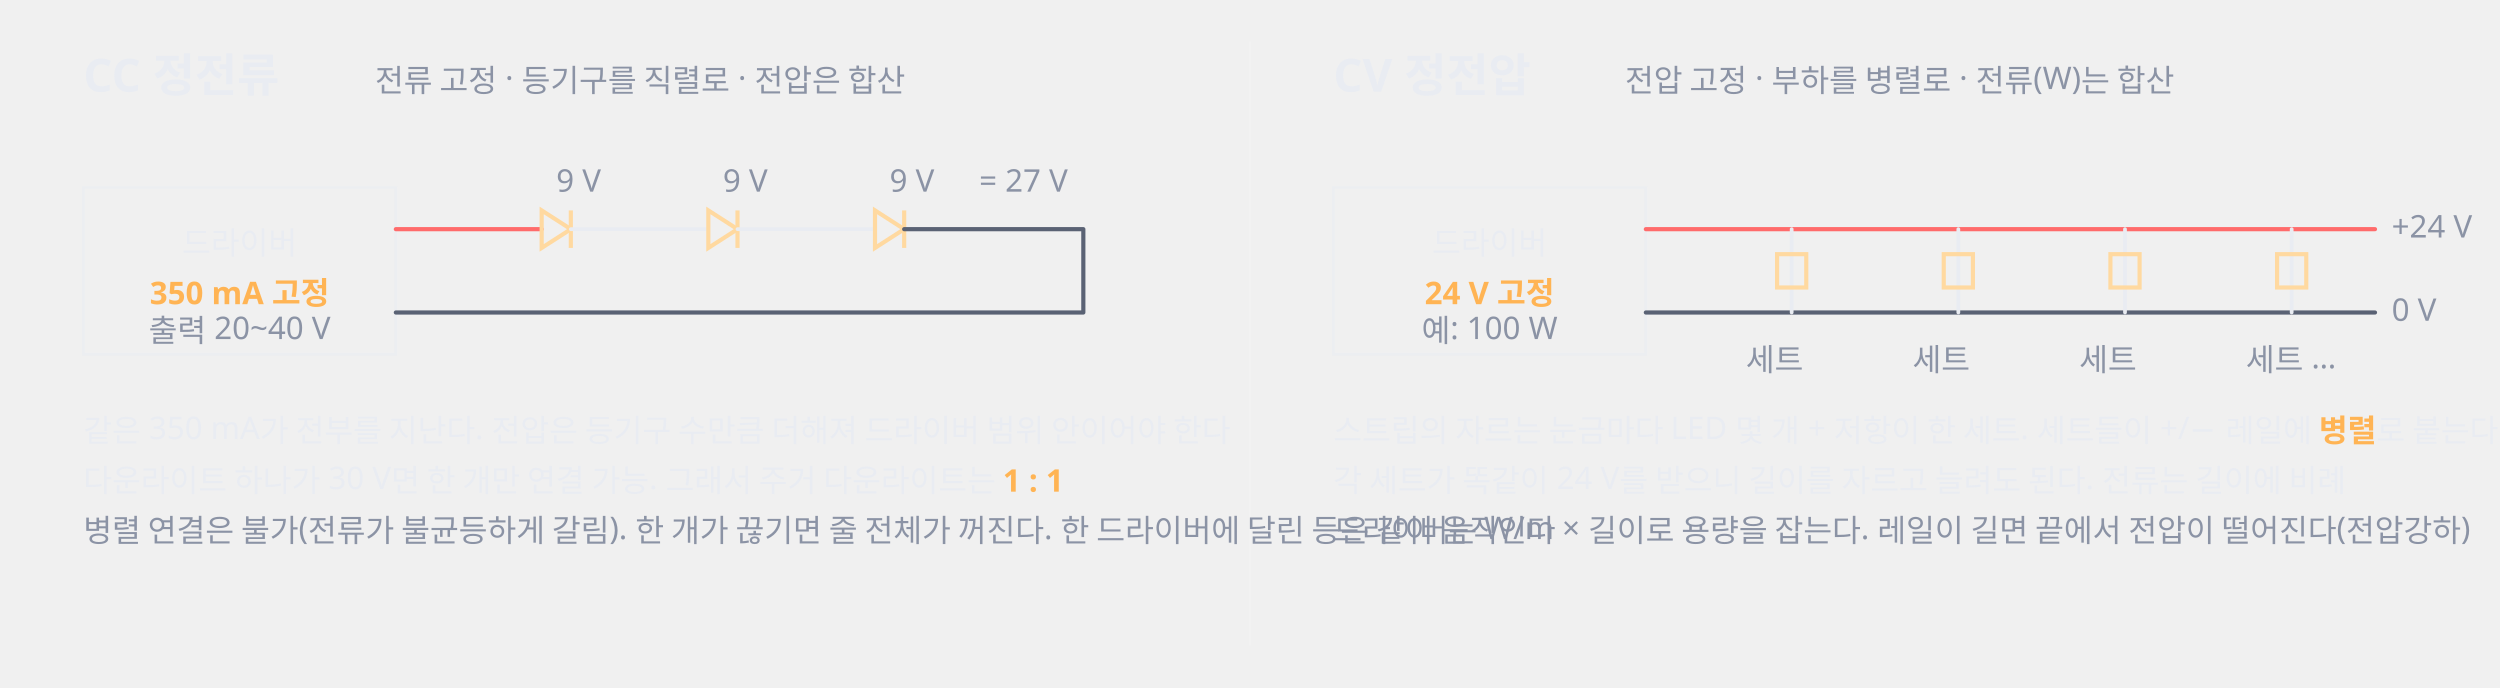
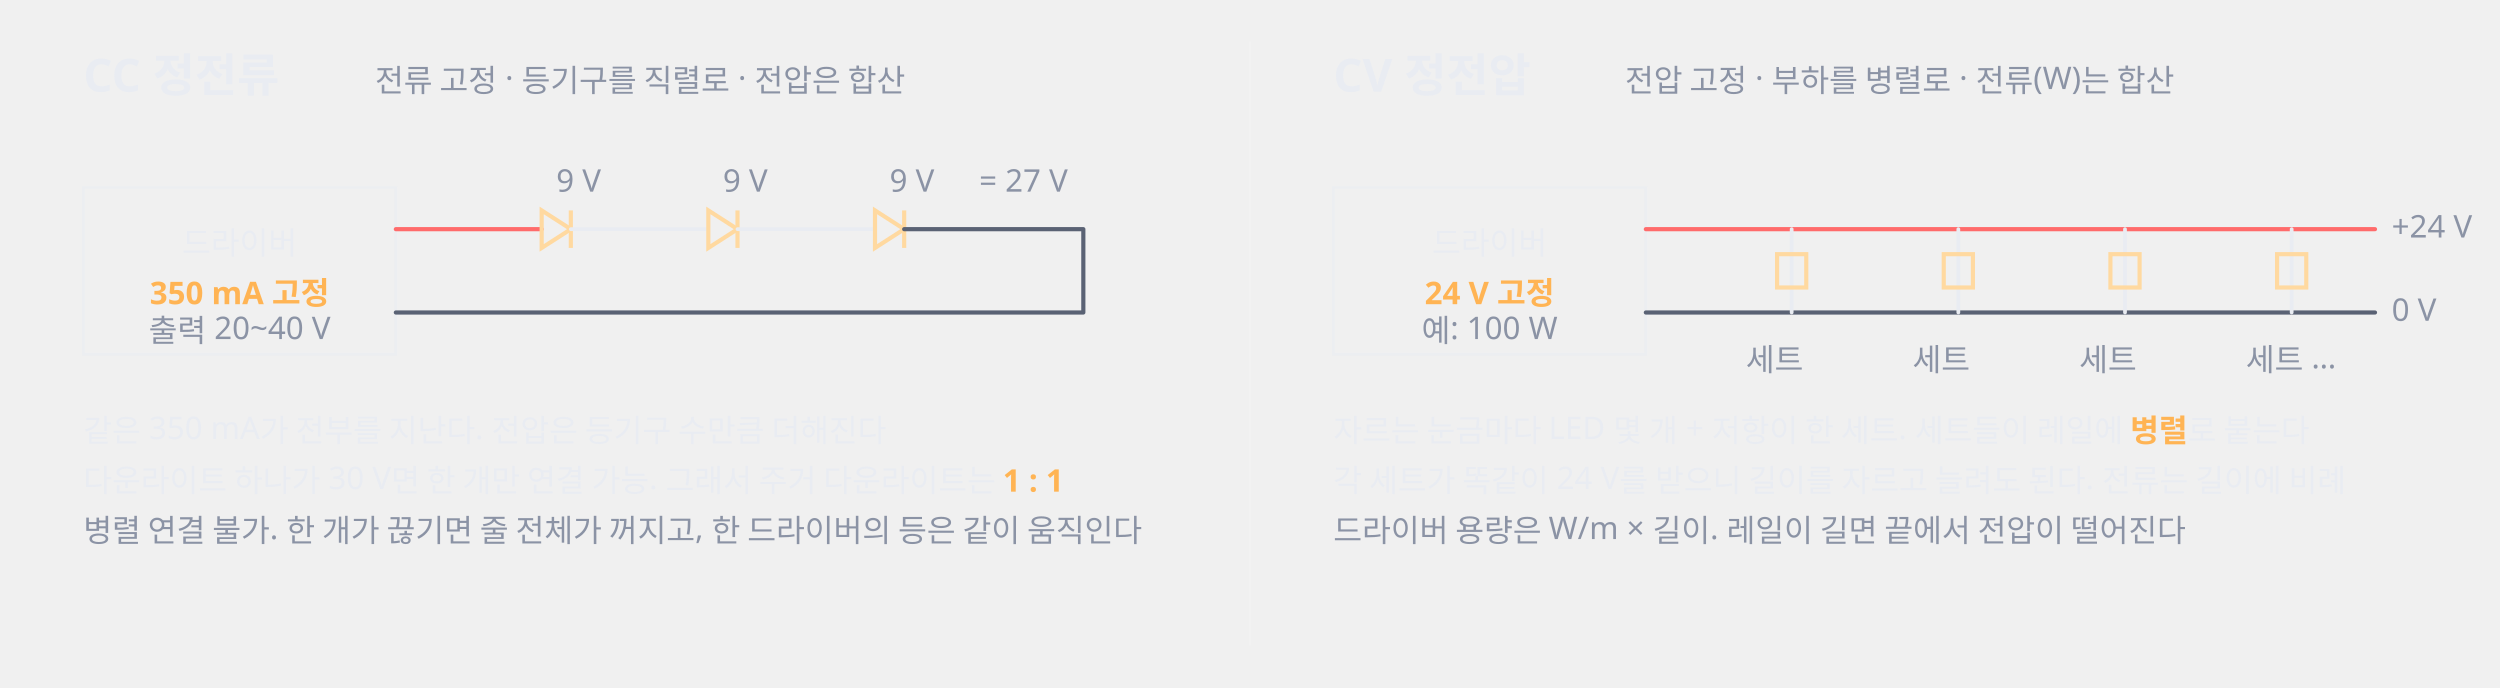
<svg xmlns="http://www.w3.org/2000/svg" viewBox="0 0 1200 330" font-family="Pretendard, Apple SD Gothic Neo, sans-serif">
  <defs>
    <style>
    .box{fill:none;stroke:#e9ecf2;stroke-opacity:.55;stroke-width:1.3}
    .w{stroke:#e9ecf2;stroke-width:1.8;fill:none;stroke-linecap:round;stroke-linejoin:round}
    .wp{stroke:#ff6b6b;stroke-width:2;fill:none;stroke-linecap:round;stroke-linejoin:round}
    .wn{stroke:#5a6274;stroke-width:2;fill:none;stroke-linecap:round;stroke-linejoin:round}
    .led{fill:none;stroke:#ffd9a0;stroke-width:2}
    .lab{fill:#e9ecf2;font-size:22px;font-weight:650}.sub{fill:#8b93a5;font-size:15px}.t{fill:#e9ecf2;font-size:15px}.amb{fill:#ffb454;font-size:15px;font-weight:600}
  </style>
    <g id="ledsym">
      <polygon points="0,-9 0,9 14,0" class="led" />
      <line x1="14" y1="-9" x2="14" y2="9" class="led" />
    </g>
  </defs>
  <line x1="600" y1="20" x2="600" y2="310" stroke="#ffffff" stroke-opacity=".12" />
  <text x="40" y="44" class="lab">CC 정전류</text>
  <text x="180" y="44" class="sub">전류 고정 · 등기구를 직렬로 · 전압은 합산</text>
  <rect x="40" y="90" width="150" height="80" class="box" />
  <text x="115" y="122" class="t" text-anchor="middle">드라이버</text>
  <text x="115" y="146" class="amb" text-anchor="middle">350 mA 고정</text>
  <text x="115" y="164" class="sub" text-anchor="middle">출력 20~40 V</text>
  <polyline points="190,110 260,110" class="wp" />
  <g transform="translate(260,110)">
    <use href="#ledsym" />
  </g>
  <polyline points="274,110 340,110" class="w" />
  <g transform="translate(340,110)">
    <use href="#ledsym" />
  </g>
  <polyline points="354,110 420,110" class="w" />
  <g transform="translate(420,110)">
    <use href="#ledsym" />
  </g>
  <polyline points="434,110 520,110 520,150 190,150" class="wn" />
  <text x="267" y="92" class="sub">9 V</text>
  <text x="347" y="92" class="sub">9 V</text>
  <text x="427" y="92" class="sub">9 V</text>
  <text x="470" y="92" class="sub">= 27 V</text>
-   <text x="40" y="212" class="t">같은 350 mA가 전부를 지난다. 전압은 등기구 수만큼 더해져 드라이버 범위 안이어야 한다</text>
+   <text x="40" y="212" class="t">같은 350 mA가 전부를 지난다. 전압은 등기구 수만큼 더해진다</text>
  <text x="40" y="236" class="t">다운라이트 하나가 30 V면 한 개만 연결 가능. 그래서 주거 다운라이트는 <tspan class="amb">1 : 1</tspan>
  </text>
-   <text x="40" y="260" class="sub">병렬 연결은 불가(전류가 불균등하게 갈림). 한 개가 끊기면 줄 전체가 꺼진다. 한 드라이버에 달린 등은 같이 움직인다</text>
+   <text x="40" y="260" class="sub">병렬 연결 불가. 한 개가 끊기면 줄 전체가 꺼지고, 한 드라이버의 등은 같이 움직인다</text>
  <text x="640" y="44" class="lab">CV 정전압</text>
  <text x="780" y="44" class="sub">전압 고정 · 부하를 병렬로 · 전류(W)는 합산</text>
  <rect x="640" y="90" width="150" height="80" class="box" />
  <text x="715" y="122" class="t" text-anchor="middle">드라이버</text>
  <text x="715" y="146" class="amb" text-anchor="middle">24 V 고정</text>
  <text x="715" y="164" class="sub" text-anchor="middle">예: 100 W</text>
  <line x1="790" y1="110" x2="1140" y2="110" class="wp" />
  <line x1="790" y1="150" x2="1140" y2="150" class="wn" />
  <text x="1148" y="114" class="sub">+24 V</text>
  <text x="1148" y="154" class="sub">0 V</text>
  <g>
    <line x1="860" y1="110" x2="860" y2="150" class="w" />
    <rect x="853" y="122" width="14" height="16" fill="#0b0d12" class="led" />
    <line x1="940" y1="110" x2="940" y2="150" class="w" />
    <rect x="933" y="122" width="14" height="16" fill="#0b0d12" class="led" />
    <line x1="1020" y1="110" x2="1020" y2="150" class="w" />
    <rect x="1013" y="122" width="14" height="16" fill="#0b0d12" class="led" />
    <line x1="1100" y1="110" x2="1100" y2="150" class="w" />
    <rect x="1093" y="122" width="14" height="16" fill="#0b0d12" class="led" />
  </g>
  <text x="838" y="178" class="sub">세트</text>
  <text x="918" y="178" class="sub">세트</text>
  <text x="998" y="178" class="sub">세트</text>
  <text x="1078" y="178" class="sub">세트 …</text>
-   <text x="640" y="212" class="t">스트립의 자르는 눈금마다 LED 몇 개 + 저항이 한 세트. 세트들이 +/− 레일에 <tspan class="amb">병렬</tspan>로 붙는다</text>
+   <text x="640" y="212" class="t">자르는 눈금마다 LED 몇 개 + 저항이 한 세트. 세트들이 레일에 <tspan class="amb">병렬</tspan>로 붙는다</text>
  <text x="640" y="236" class="t">각 세트가 똑같이 24 V를 받으니 길이를 자르고 늘려도 된다. 전류는 길이에 비례</text>
-   <text x="640" y="260" class="sub">드라이버는 W/m × 길이로 용량을 잡는다. 레일이 길면 끝에서 전압이 떨어진다(전압강하)</text>
+   <text x="640" y="260" class="sub">드라이버 용량은 W/m × 길이. 레일이 길면 끝에서 전압이 떨어진다</text>
</svg>
